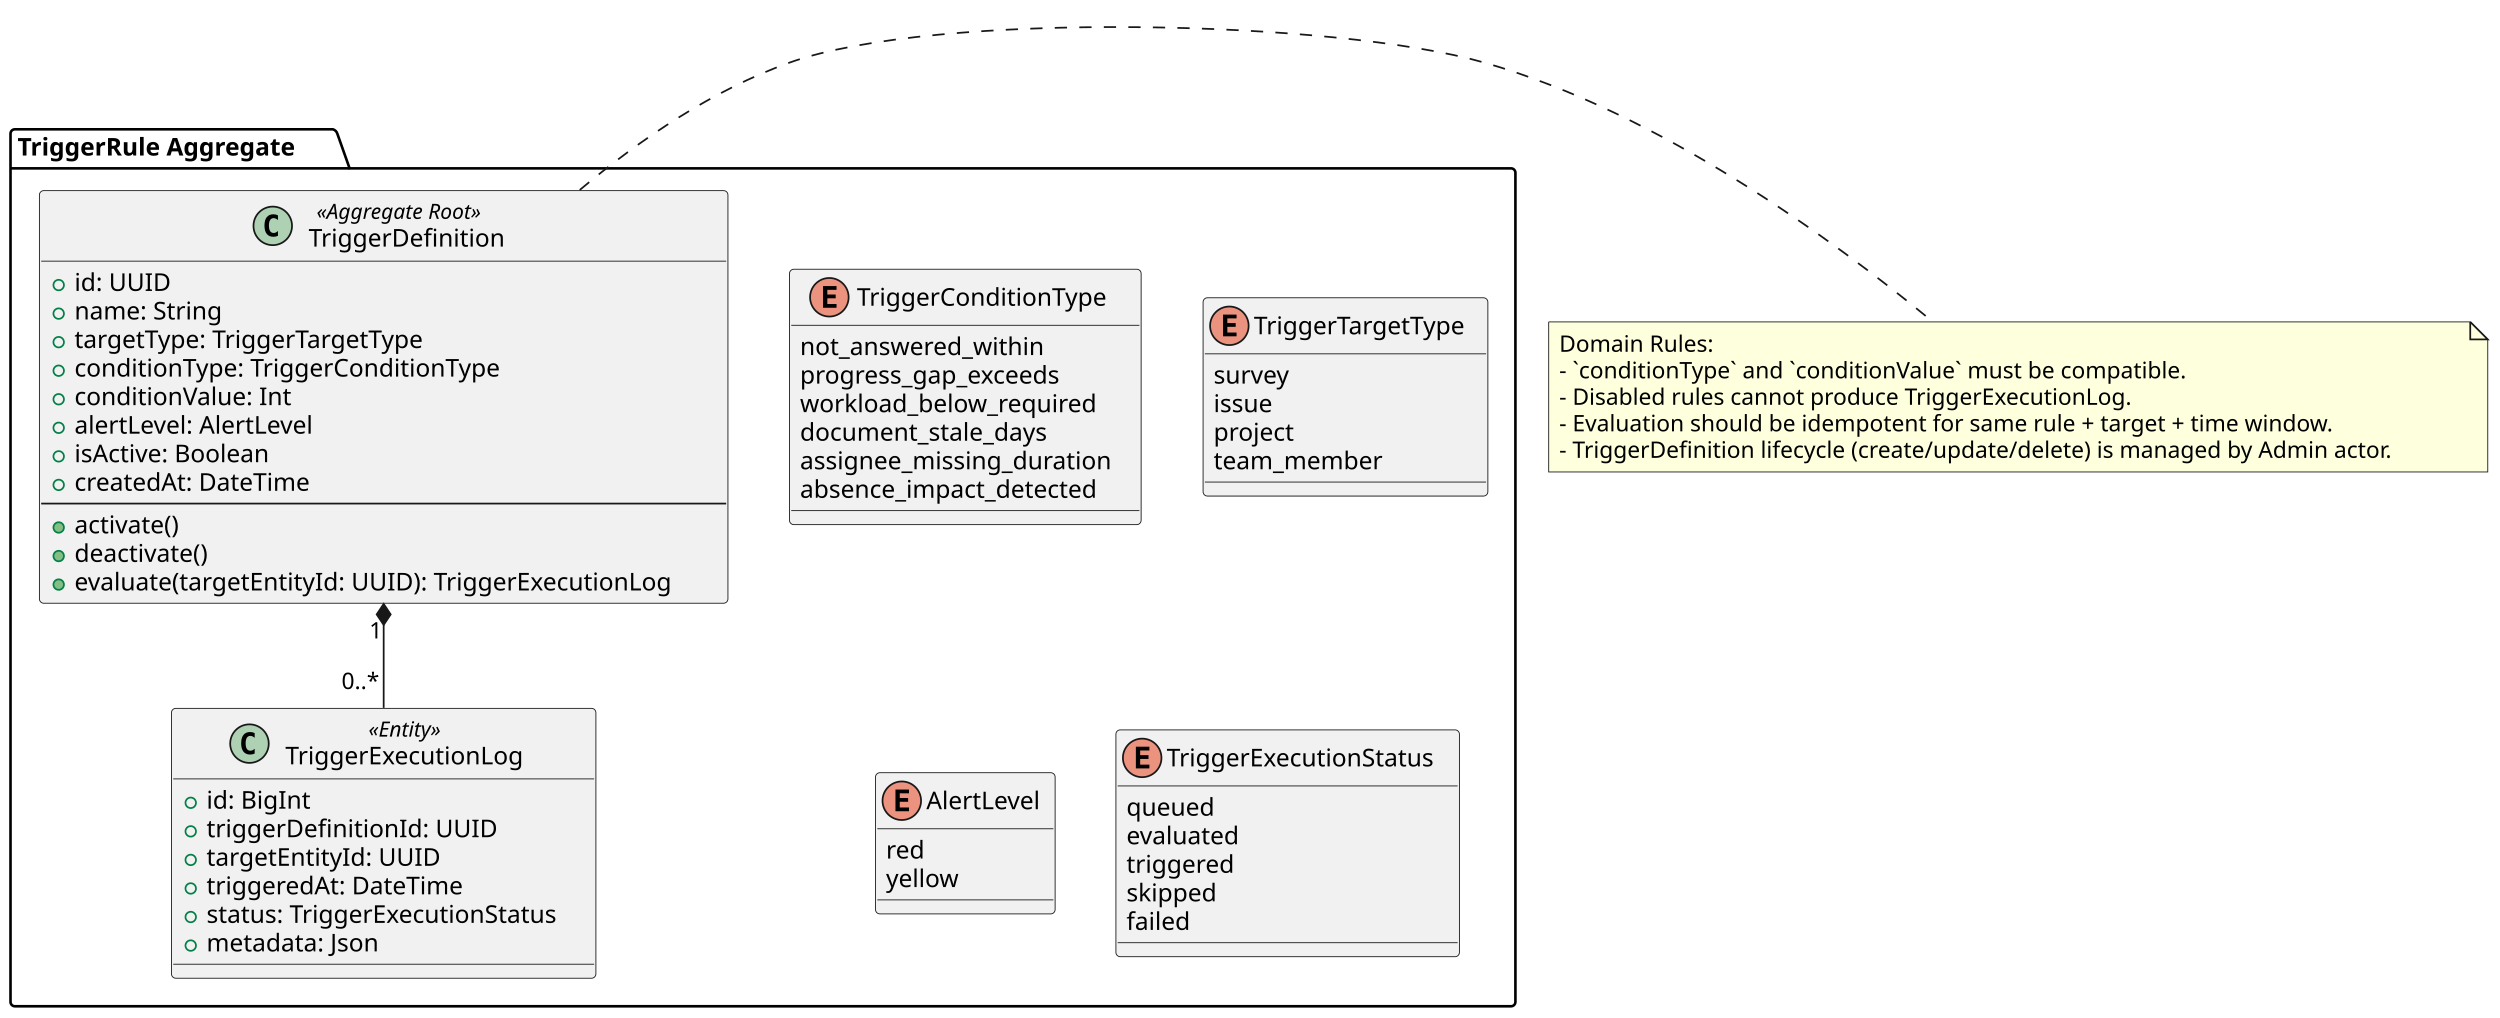
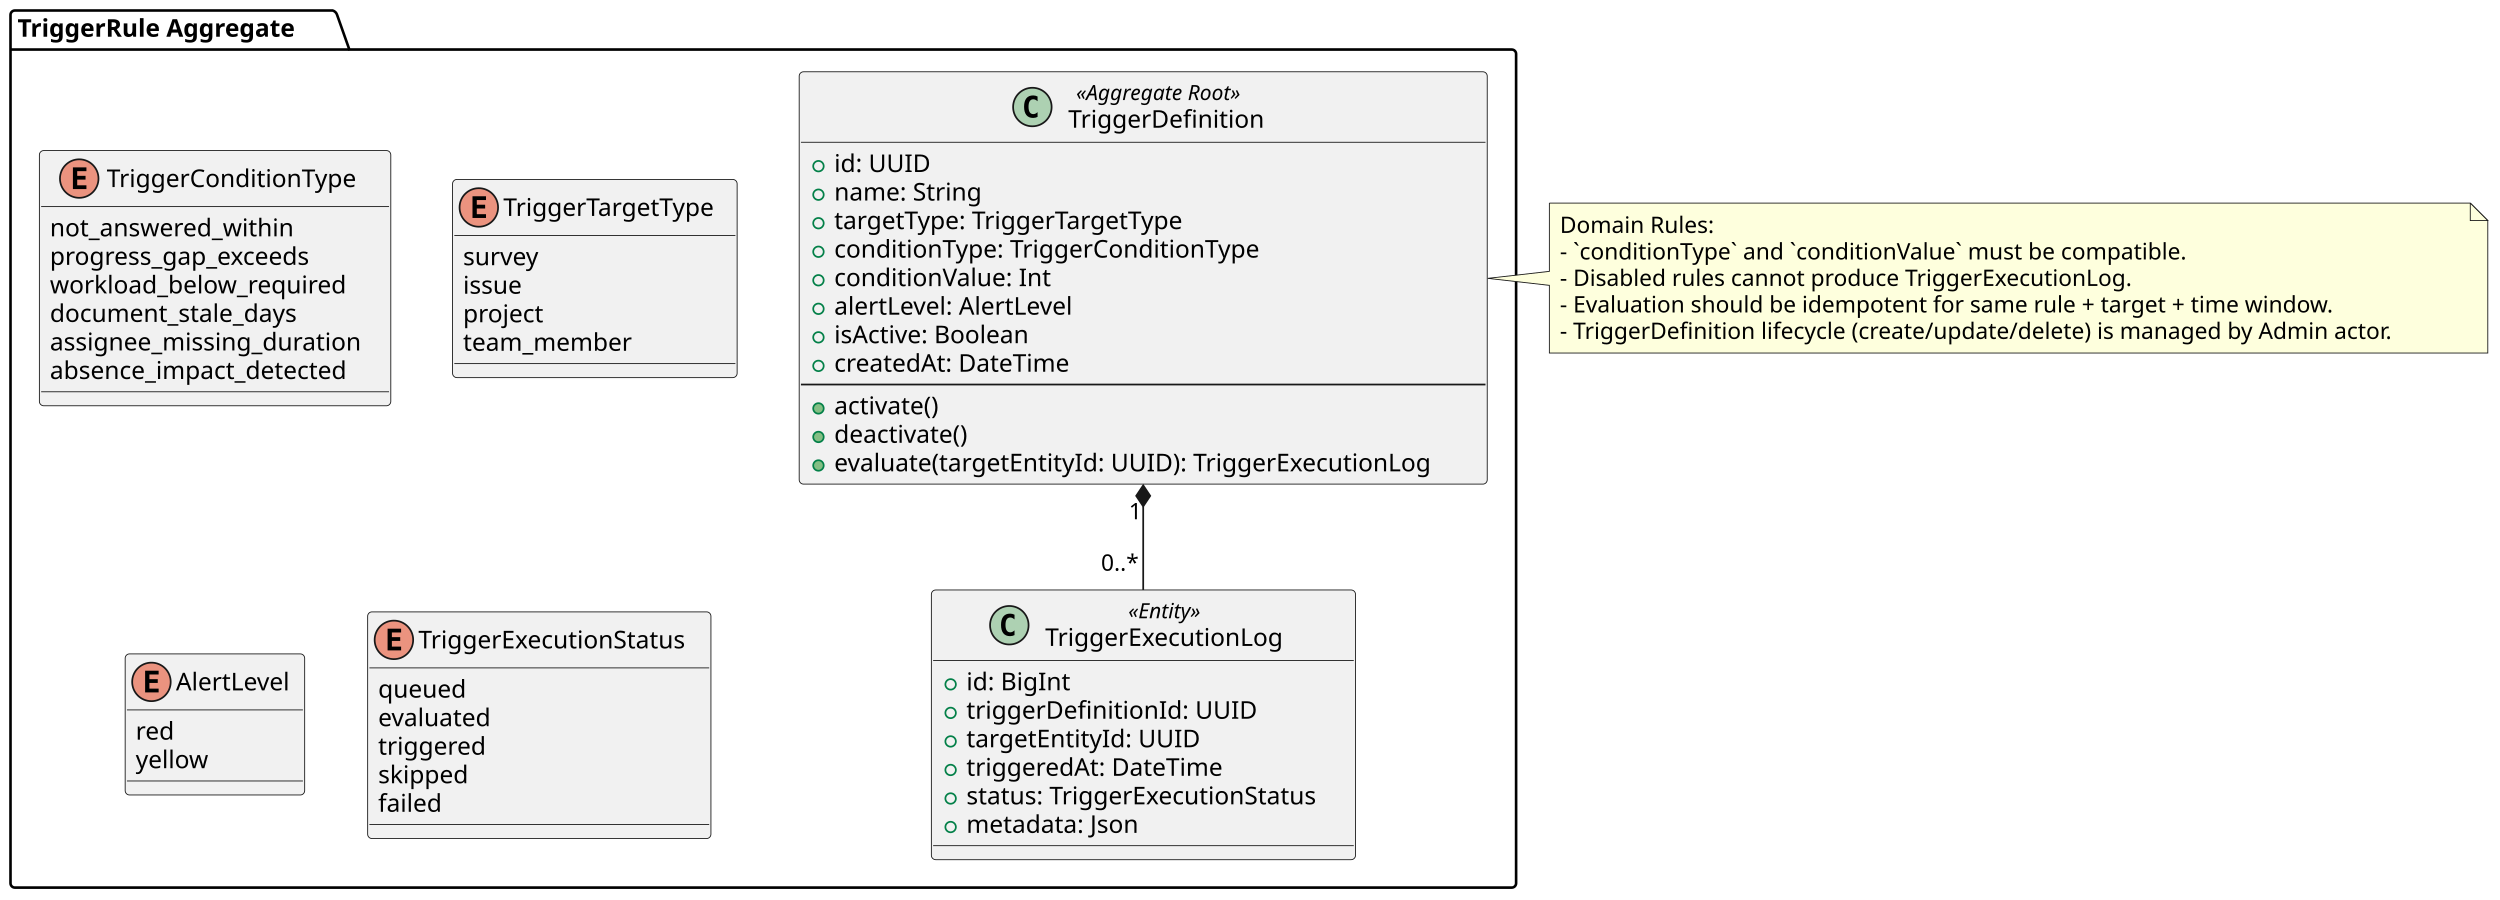
- <svg xmlns="http://www.w3.org/2000/svg" contentStyleType="text/css" data-diagram-type="CLASS" height="581px" preserveAspectRatio="none" style="width:1427px;height:581px;background:#FFFFFF;" version="1.1" viewBox="0 0 1427 581" width="1427px" zoomAndPan="magnify">
+ <svg xmlns="http://www.w3.org/2000/svg" contentStyleType="text/css" data-diagram-type="CLASS" height="514px" preserveAspectRatio="none" style="width:1428px;height:514px;background:#FFFFFF;" version="1.1" viewBox="0 0 1428 514" width="1428px" zoomAndPan="magnify">
  <defs />
  <g>
    <g class="cluster" data-qualified-name="TriggerRule Aggregate" data-source-line="1" id="ent0002">
-       <path d="M8.5,73.8 L190.044,73.8 A3.75,3.75 0 0 1 192.544,76.3 L199.544,96.097 L862.5,96.097 A2.5,2.5 0 0 1 865,98.597 L865,571.88 A2.5,2.5 0 0 1 862.5,574.38 L8.5,574.38 A2.5,2.5 0 0 1 6,571.88 L6,76.3 A2.5,2.5 0 0 1 8.5,73.8" fill="none" style="stroke:#000000;stroke-width:1.5;" />
-       <line style="stroke:#000000;stroke-width:1.5;" x1="6" x2="199.544" y1="96.097" y2="96.097" />
-       <text fill="#000000" font-family="sans-serif" font-size="14" font-weight="bold" lengthAdjust="spacing" textLength="180.544" x="10" y="88.795">TriggerRule Aggregate</text>
+       <path d="M8.5,6 L190.044,6 A3.75,3.75 0 0 1 192.544,8.5 L199.544,28.297 L863.5,28.297 A2.5,2.5 0 0 1 866,30.797 L866,504.5 A2.5,2.5 0 0 1 863.5,507 L8.5,507 A2.5,2.5 0 0 1 6,504.5 L6,8.5 A2.5,2.5 0 0 1 8.5,6" fill="none" style="stroke:#000000;stroke-width:1.5;" />
+       <line style="stroke:#000000;stroke-width:1.5;" x1="6" x2="199.544" y1="28.297" y2="28.297" />
+       <text fill="#000000" font-family="sans-serif" font-size="14" font-weight="bold" lengthAdjust="spacing" textLength="180.544" x="10" y="20.995">TriggerRule Aggregate</text>
    </g>
    <g class="entity" data-qualified-name="TriggerRule Aggregate.TriggerDefinition" data-source-line="3" id="ent0003">
-       <rect fill="#F1F1F1" height="235.531" rx="2.5" ry="2.5" style="stroke:#181818;stroke-width:0.5;" width="393.008" x="22.5" y="108.8" />
-       <ellipse cx="155.688" cy="128.933" fill="#ADD1B2" rx="11" ry="11" style="stroke:#181818;stroke-width:1;" />
-       <path d="M158.657,134.573 Q158.079,134.87 157.438,135.011 Q156.797,135.167 156.094,135.167 Q153.594,135.167 152.266,133.527 Q150.954,131.87 150.954,128.745 Q150.954,125.62 152.266,123.964 Q153.594,122.308 156.094,122.308 Q156.797,122.308 157.438,122.464 Q158.094,122.62 158.657,122.917 L158.657,125.636 Q158.032,125.058 157.438,124.792 Q156.844,124.511 156.219,124.511 Q154.875,124.511 154.188,125.589 Q153.5,126.652 153.5,128.745 Q153.5,130.839 154.188,131.917 Q154.875,132.98 156.219,132.98 Q156.844,132.98 157.438,132.714 Q158.032,132.433 158.657,131.855 L158.657,134.573 Z " fill="#000000" />
-       <text fill="#000000" font-family="sans-serif" font-size="12" font-style="italic" lengthAdjust="spacing" textLength="109.172" x="180.668" y="124.939">«Aggregate Root»</text>
-       <text fill="#000000" font-family="sans-serif" font-size="14" lengthAdjust="spacing" textLength="118.132" x="176.188" y="140.764">TriggerDefinition</text>
-       <line style="stroke:#181818;stroke-width:0.5;" x1="23.5" x2="414.508" y1="149.066" y2="149.066" />
+       <rect fill="#F1F1F1" height="235.531" rx="2.5" ry="2.5" style="stroke:#181818;stroke-width:0.5;" width="393.008" x="456.5" y="41" />
+       <ellipse cx="589.688" cy="61.133" fill="#ADD1B2" rx="11" ry="11" style="stroke:#181818;stroke-width:1;" />
+       <path d="M592.657,66.773 Q592.079,67.07 591.438,67.211 Q590.797,67.367 590.094,67.367 Q587.594,67.367 586.266,65.727 Q584.954,64.07 584.954,60.945 Q584.954,57.82 586.266,56.164 Q587.594,54.508 590.094,54.508 Q590.797,54.508 591.438,54.664 Q592.094,54.82 592.657,55.117 L592.657,57.836 Q592.032,57.258 591.438,56.992 Q590.844,56.711 590.219,56.711 Q588.875,56.711 588.188,57.789 Q587.5,58.852 587.5,60.945 Q587.5,63.039 588.188,64.117 Q588.875,65.18 590.219,65.18 Q590.844,65.18 591.438,64.914 Q592.032,64.633 592.657,64.055 L592.657,66.773 Z " fill="#000000" />
+       <text fill="#000000" font-family="sans-serif" font-size="12" font-style="italic" lengthAdjust="spacing" textLength="109.172" x="614.668" y="57.139">«Aggregate Root»</text>
+       <text fill="#000000" font-family="sans-serif" font-size="14" lengthAdjust="spacing" textLength="118.132" x="610.188" y="72.964">TriggerDefinition</text>
+       <line style="stroke:#181818;stroke-width:0.5;" x1="457.5" x2="848.508" y1="81.266" y2="81.266" />
      <g data-visibility-modifier="PUBLIC_FIELD">
-         <ellipse cx="33.5" cy="162.714" fill="none" rx="3" ry="3" style="stroke:#038048;stroke-width:1;" />
+         <ellipse cx="467.5" cy="94.914" fill="none" rx="3" ry="3" style="stroke:#038048;stroke-width:1;" />
      </g>
-       <text fill="#000000" font-family="sans-serif" font-size="14" lengthAdjust="spacing" textLength="57.347" x="42.5" y="166.061">id: UUID</text>
+       <text fill="#000000" font-family="sans-serif" font-size="14" lengthAdjust="spacing" textLength="57.347" x="476.5" y="98.261">id: UUID</text>
      <g data-visibility-modifier="PUBLIC_FIELD">
-         <ellipse cx="33.5" cy="179.011" fill="none" rx="3" ry="3" style="stroke:#038048;stroke-width:1;" />
+         <ellipse cx="467.5" cy="111.211" fill="none" rx="3" ry="3" style="stroke:#038048;stroke-width:1;" />
      </g>
-       <text fill="#000000" font-family="sans-serif" font-size="14" lengthAdjust="spacing" textLength="90.651" x="42.5" y="182.358">name: String</text>
+       <text fill="#000000" font-family="sans-serif" font-size="14" lengthAdjust="spacing" textLength="90.651" x="476.5" y="114.558">name: String</text>
      <g data-visibility-modifier="PUBLIC_FIELD">
-         <ellipse cx="33.5" cy="195.308" fill="none" rx="3" ry="3" style="stroke:#038048;stroke-width:1;" />
+         <ellipse cx="467.5" cy="127.508" fill="none" rx="3" ry="3" style="stroke:#038048;stroke-width:1;" />
      </g>
-       <text fill="#000000" font-family="sans-serif" font-size="14" lengthAdjust="spacing" textLength="216.87" x="42.5" y="198.655">targetType: TriggerTargetType</text>
+       <text fill="#000000" font-family="sans-serif" font-size="14" lengthAdjust="spacing" textLength="216.87" x="476.5" y="130.855">targetType: TriggerTargetType</text>
      <g data-visibility-modifier="PUBLIC_FIELD">
-         <ellipse cx="33.5" cy="211.605" fill="none" rx="3" ry="3" style="stroke:#038048;stroke-width:1;" />
+         <ellipse cx="467.5" cy="143.805" fill="none" rx="3" ry="3" style="stroke:#038048;stroke-width:1;" />
      </g>
-       <text fill="#000000" font-family="sans-serif" font-size="14" lengthAdjust="spacing" textLength="259.718" x="42.5" y="214.951">conditionType: TriggerConditionType</text>
+       <text fill="#000000" font-family="sans-serif" font-size="14" lengthAdjust="spacing" textLength="259.718" x="476.5" y="147.151">conditionType: TriggerConditionType</text>
      <g data-visibility-modifier="PUBLIC_FIELD">
-         <ellipse cx="33.5" cy="227.902" fill="none" rx="3" ry="3" style="stroke:#038048;stroke-width:1;" />
+         <ellipse cx="467.5" cy="160.102" fill="none" rx="3" ry="3" style="stroke:#038048;stroke-width:1;" />
      </g>
-       <text fill="#000000" font-family="sans-serif" font-size="14" lengthAdjust="spacing" textLength="131.92" x="42.5" y="231.248">conditionValue: Int</text>
+       <text fill="#000000" font-family="sans-serif" font-size="14" lengthAdjust="spacing" textLength="131.92" x="476.5" y="163.448">conditionValue: Int</text>
      <g data-visibility-modifier="PUBLIC_FIELD">
-         <ellipse cx="33.5" cy="244.198" fill="none" rx="3" ry="3" style="stroke:#038048;stroke-width:1;" />
+         <ellipse cx="467.5" cy="176.398" fill="none" rx="3" ry="3" style="stroke:#038048;stroke-width:1;" />
      </g>
-       <text fill="#000000" font-family="sans-serif" font-size="14" lengthAdjust="spacing" textLength="149.222" x="42.5" y="247.545">alertLevel: AlertLevel</text>
+       <text fill="#000000" font-family="sans-serif" font-size="14" lengthAdjust="spacing" textLength="149.222" x="476.5" y="179.745">alertLevel: AlertLevel</text>
      <g data-visibility-modifier="PUBLIC_FIELD">
-         <ellipse cx="33.5" cy="260.495" fill="none" rx="3" ry="3" style="stroke:#038048;stroke-width:1;" />
+         <ellipse cx="467.5" cy="192.695" fill="none" rx="3" ry="3" style="stroke:#038048;stroke-width:1;" />
      </g>
-       <text fill="#000000" font-family="sans-serif" font-size="14" lengthAdjust="spacing" textLength="120.593" x="42.5" y="263.842">isActive: Boolean</text>
+       <text fill="#000000" font-family="sans-serif" font-size="14" lengthAdjust="spacing" textLength="120.593" x="476.5" y="196.042">isActive: Boolean</text>
      <g data-visibility-modifier="PUBLIC_FIELD">
-         <ellipse cx="33.5" cy="276.792" fill="none" rx="3" ry="3" style="stroke:#038048;stroke-width:1;" />
+         <ellipse cx="467.5" cy="208.992" fill="none" rx="3" ry="3" style="stroke:#038048;stroke-width:1;" />
      </g>
-       <text fill="#000000" font-family="sans-serif" font-size="14" lengthAdjust="spacing" textLength="146.023" x="42.5" y="280.139">createdAt: DateTime</text>
-       <line style="stroke:#181818;stroke-width:1;" x1="23.5" x2="414.508" y1="287.441" y2="287.441" />
+       <text fill="#000000" font-family="sans-serif" font-size="14" lengthAdjust="spacing" textLength="146.023" x="476.5" y="212.339">createdAt: DateTime</text>
+       <line style="stroke:#181818;stroke-width:1;" x1="457.5" x2="848.508" y1="219.641" y2="219.641" />
      <g data-visibility-modifier="PUBLIC_METHOD">
-         <ellipse cx="33.5" cy="301.089" fill="#84BE84" rx="3" ry="3" style="stroke:#038048;stroke-width:1;" />
+         <ellipse cx="467.5" cy="233.289" fill="#84BE84" rx="3" ry="3" style="stroke:#038048;stroke-width:1;" />
      </g>
-       <text fill="#000000" font-family="sans-serif" font-size="14" lengthAdjust="spacing" textLength="67.546" x="42.5" y="304.436">activate()</text>
+       <text fill="#000000" font-family="sans-serif" font-size="14" lengthAdjust="spacing" textLength="67.546" x="476.5" y="236.636">activate()</text>
      <g data-visibility-modifier="PUBLIC_METHOD">
-         <ellipse cx="33.5" cy="317.386" fill="#84BE84" rx="3" ry="3" style="stroke:#038048;stroke-width:1;" />
+         <ellipse cx="467.5" cy="249.586" fill="#84BE84" rx="3" ry="3" style="stroke:#038048;stroke-width:1;" />
      </g>
-       <text fill="#000000" font-family="sans-serif" font-size="14" lengthAdjust="spacing" textLength="85.046" x="42.5" y="320.733">deactivate()</text>
+       <text fill="#000000" font-family="sans-serif" font-size="14" lengthAdjust="spacing" textLength="85.046" x="476.5" y="252.933">deactivate()</text>
      <g data-visibility-modifier="PUBLIC_METHOD">
-         <ellipse cx="33.5" cy="333.683" fill="#84BE84" rx="3" ry="3" style="stroke:#038048;stroke-width:1;" />
+         <ellipse cx="467.5" cy="265.883" fill="#84BE84" rx="3" ry="3" style="stroke:#038048;stroke-width:1;" />
      </g>
-       <text fill="#000000" font-family="sans-serif" font-size="14" lengthAdjust="spacing" textLength="367.008" x="42.5" y="337.029">evaluate(targetEntityId: UUID): TriggerExecutionLog</text>
+       <text fill="#000000" font-family="sans-serif" font-size="14" lengthAdjust="spacing" textLength="367.008" x="476.5" y="269.229">evaluate(targetEntityId: UUID): TriggerExecutionLog</text>
    </g>
    <g class="entity" data-qualified-name="TriggerRule Aggregate.TriggerConditionType" data-source-line="18" id="ent0004">
-       <rect fill="#F1F1F1" height="145.781" rx="2.5" ry="2.5" style="stroke:#181818;stroke-width:0.5;" width="200.72" x="450.64" y="153.68" />
-       <ellipse cx="473.396" cy="169.68" fill="#EB937F" rx="11" ry="11" style="stroke:#181818;stroke-width:1;" />
-       <path d="M477.505,175.68 L469.786,175.68 L469.786,163.289 L477.505,163.289 L477.505,165.446 L472.24,165.446 L472.24,168.118 L477.005,168.118 L477.005,170.274 L472.24,170.274 L472.24,173.524 L477.505,173.524 L477.505,175.68 Z " fill="#000000" />
-       <text fill="#000000" font-family="sans-serif" font-size="14" lengthAdjust="spacing" textLength="151.484" x="489.119" y="174.527">TriggerConditionType</text>
-       <line style="stroke:#181818;stroke-width:0.5;" x1="451.64" x2="650.36" y1="185.68" y2="185.68" />
-       <text fill="#000000" font-family="sans-serif" font-size="14" lengthAdjust="spacing" textLength="147.458" x="456.64" y="202.675">not_answered_within</text>
-       <text fill="#000000" font-family="sans-serif" font-size="14" lengthAdjust="spacing" textLength="159.407" x="456.64" y="218.972">progress_gap_exceeds</text>
-       <text fill="#000000" font-family="sans-serif" font-size="14" lengthAdjust="spacing" textLength="178.48" x="456.64" y="235.269">workload_below_required</text>
-       <text fill="#000000" font-family="sans-serif" font-size="14" lengthAdjust="spacing" textLength="151.546" x="456.64" y="251.566">document_stale_days</text>
-       <text fill="#000000" font-family="sans-serif" font-size="14" lengthAdjust="spacing" textLength="188.72" x="456.64" y="267.863">assignee_missing_duration</text>
-       <text fill="#000000" font-family="sans-serif" font-size="14" lengthAdjust="spacing" textLength="183.025" x="456.64" y="284.159">absence_impact_detected</text>
-       <line style="stroke:#181818;stroke-width:0.5;" x1="451.64" x2="650.36" y1="291.461" y2="291.461" />
+       <rect fill="#F1F1F1" height="145.781" rx="2.5" ry="2.5" style="stroke:#181818;stroke-width:0.5;" width="200.72" x="22.5" y="86" />
+       <ellipse cx="45.256" cy="102" fill="#EB937F" rx="11" ry="11" style="stroke:#181818;stroke-width:1;" />
+       <path d="M49.365,108 L41.647,108 L41.647,95.609 L49.365,95.609 L49.365,97.766 L44.1,97.766 L44.1,100.438 L48.865,100.438 L48.865,102.594 L44.1,102.594 L44.1,105.844 L49.365,105.844 L49.365,108 Z " fill="#000000" />
+       <text fill="#000000" font-family="sans-serif" font-size="14" lengthAdjust="spacing" textLength="151.484" x="60.979" y="106.847">TriggerConditionType</text>
+       <line style="stroke:#181818;stroke-width:0.5;" x1="23.5" x2="222.22" y1="118" y2="118" />
+       <text fill="#000000" font-family="sans-serif" font-size="14" lengthAdjust="spacing" textLength="147.458" x="28.5" y="134.995">not_answered_within</text>
+       <text fill="#000000" font-family="sans-serif" font-size="14" lengthAdjust="spacing" textLength="159.407" x="28.5" y="151.292">progress_gap_exceeds</text>
+       <text fill="#000000" font-family="sans-serif" font-size="14" lengthAdjust="spacing" textLength="178.48" x="28.5" y="167.589">workload_below_required</text>
+       <text fill="#000000" font-family="sans-serif" font-size="14" lengthAdjust="spacing" textLength="151.546" x="28.5" y="183.886">document_stale_days</text>
+       <text fill="#000000" font-family="sans-serif" font-size="14" lengthAdjust="spacing" textLength="188.72" x="28.5" y="200.183">assignee_missing_duration</text>
+       <text fill="#000000" font-family="sans-serif" font-size="14" lengthAdjust="spacing" textLength="183.025" x="28.5" y="216.48">absence_impact_detected</text>
+       <line style="stroke:#181818;stroke-width:0.5;" x1="23.5" x2="222.22" y1="223.781" y2="223.781" />
    </g>
    <g class="entity" data-qualified-name="TriggerRule Aggregate.TriggerTargetType" data-source-line="27" id="ent0005">
-       <rect fill="#F1F1F1" height="113.188" rx="2.5" ry="2.5" style="stroke:#181818;stroke-width:0.5;" width="162.553" x="686.72" y="169.97" />
-       <ellipse cx="701.72" cy="185.97" fill="#EB937F" rx="11" ry="11" style="stroke:#181818;stroke-width:1;" />
-       <path d="M705.829,191.97 L698.111,191.97 L698.111,179.579 L705.829,179.579 L705.829,181.736 L700.564,181.736 L700.564,184.407 L705.329,184.407 L705.329,186.564 L700.564,186.564 L700.564,189.814 L705.829,189.814 L705.829,191.97 Z " fill="#000000" />
-       <text fill="#000000" font-family="sans-serif" font-size="14" lengthAdjust="spacing" textLength="130.553" x="715.72" y="190.817">TriggerTargetType</text>
-       <line style="stroke:#181818;stroke-width:0.5;" x1="687.72" x2="848.273" y1="201.97" y2="201.97" />
-       <text fill="#000000" font-family="sans-serif" font-size="14" lengthAdjust="spacing" textLength="47.106" x="692.72" y="218.965">survey</text>
-       <text fill="#000000" font-family="sans-serif" font-size="14" lengthAdjust="spacing" textLength="35.964" x="692.72" y="235.262">issue</text>
-       <text fill="#000000" font-family="sans-serif" font-size="14" lengthAdjust="spacing" textLength="48.898" x="692.72" y="251.559">project</text>
-       <text fill="#000000" font-family="sans-serif" font-size="14" lengthAdjust="spacing" textLength="102.464" x="692.72" y="267.856">team_member</text>
-       <line style="stroke:#181818;stroke-width:0.5;" x1="687.72" x2="848.273" y1="275.158" y2="275.158" />
+       <rect fill="#F1F1F1" height="113.188" rx="2.5" ry="2.5" style="stroke:#181818;stroke-width:0.5;" width="162.553" x="258.5" y="102.5" />
+       <ellipse cx="273.5" cy="118.5" fill="#EB937F" rx="11" ry="11" style="stroke:#181818;stroke-width:1;" />
+       <path d="M277.609,124.5 L269.891,124.5 L269.891,112.109 L277.609,112.109 L277.609,114.266 L272.344,114.266 L272.344,116.938 L277.109,116.938 L277.109,119.094 L272.344,119.094 L272.344,122.344 L277.609,122.344 L277.609,124.5 Z " fill="#000000" />
+       <text fill="#000000" font-family="sans-serif" font-size="14" lengthAdjust="spacing" textLength="130.553" x="287.5" y="123.347">TriggerTargetType</text>
+       <line style="stroke:#181818;stroke-width:0.5;" x1="259.5" x2="420.053" y1="134.5" y2="134.5" />
+       <text fill="#000000" font-family="sans-serif" font-size="14" lengthAdjust="spacing" textLength="47.106" x="264.5" y="151.495">survey</text>
+       <text fill="#000000" font-family="sans-serif" font-size="14" lengthAdjust="spacing" textLength="35.964" x="264.5" y="167.792">issue</text>
+       <text fill="#000000" font-family="sans-serif" font-size="14" lengthAdjust="spacing" textLength="48.898" x="264.5" y="184.089">project</text>
+       <text fill="#000000" font-family="sans-serif" font-size="14" lengthAdjust="spacing" textLength="102.464" x="264.5" y="200.386">team_member</text>
+       <line style="stroke:#181818;stroke-width:0.5;" x1="259.5" x2="420.053" y1="207.688" y2="207.688" />
    </g>
    <g class="entity" data-qualified-name="TriggerRule Aggregate.AlertLevel" data-source-line="34" id="ent0006">
-       <rect fill="#F1F1F1" height="80.594" rx="2.5" ry="2.5" style="stroke:#181818;stroke-width:0.5;" width="102.526" x="499.74" y="441.06" />
-       <ellipse cx="514.74" cy="457.06" fill="#EB937F" rx="11" ry="11" style="stroke:#181818;stroke-width:1;" />
-       <path d="M518.849,463.06 L511.131,463.06 L511.131,450.669 L518.849,450.669 L518.849,452.826 L513.584,452.826 L513.584,455.498 L518.349,455.498 L518.349,457.654 L513.584,457.654 L513.584,460.904 L518.849,460.904 L518.849,463.06 Z " fill="#000000" />
-       <text fill="#000000" font-family="sans-serif" font-size="14" lengthAdjust="spacing" textLength="70.526" x="528.74" y="461.907">AlertLevel</text>
-       <line style="stroke:#181818;stroke-width:0.5;" x1="500.74" x2="601.266" y1="473.06" y2="473.06" />
-       <text fill="#000000" font-family="sans-serif" font-size="14" lengthAdjust="spacing" textLength="23.256" x="505.74" y="490.055">red</text>
-       <text fill="#000000" font-family="sans-serif" font-size="14" lengthAdjust="spacing" textLength="44.693" x="505.74" y="506.352">yellow</text>
-       <line style="stroke:#181818;stroke-width:0.5;" x1="500.74" x2="601.266" y1="513.654" y2="513.654" />
+       <rect fill="#F1F1F1" height="80.594" rx="2.5" ry="2.5" style="stroke:#181818;stroke-width:0.5;" width="102.526" x="71.5" y="373.5" />
+       <ellipse cx="86.5" cy="389.5" fill="#EB937F" rx="11" ry="11" style="stroke:#181818;stroke-width:1;" />
+       <path d="M90.609,395.5 L82.891,395.5 L82.891,383.109 L90.609,383.109 L90.609,385.266 L85.344,385.266 L85.344,387.938 L90.109,387.938 L90.109,390.094 L85.344,390.094 L85.344,393.344 L90.609,393.344 L90.609,395.5 Z " fill="#000000" />
+       <text fill="#000000" font-family="sans-serif" font-size="14" lengthAdjust="spacing" textLength="70.526" x="100.5" y="394.347">AlertLevel</text>
+       <line style="stroke:#181818;stroke-width:0.5;" x1="72.5" x2="173.026" y1="405.5" y2="405.5" />
+       <text fill="#000000" font-family="sans-serif" font-size="14" lengthAdjust="spacing" textLength="23.256" x="77.5" y="422.495">red</text>
+       <text fill="#000000" font-family="sans-serif" font-size="14" lengthAdjust="spacing" textLength="44.693" x="77.5" y="438.792">yellow</text>
+       <line style="stroke:#181818;stroke-width:0.5;" x1="72.5" x2="173.026" y1="446.094" y2="446.094" />
    </g>
    <g class="entity" data-qualified-name="TriggerRule Aggregate.TriggerExecutionLog" data-source-line="39" id="ent0007">
-       <rect fill="#F1F1F1" height="154.047" rx="2.5" ry="2.5" style="stroke:#181818;stroke-width:0.5;" width="242.269" x="97.87" y="404.33" />
-       <ellipse cx="142.393" cy="424.463" fill="#ADD1B2" rx="11" ry="11" style="stroke:#181818;stroke-width:1;" />
-       <path d="M145.361,430.103 Q144.783,430.4 144.143,430.541 Q143.502,430.697 142.799,430.697 Q140.299,430.697 138.971,429.057 Q137.658,427.4 137.658,424.275 Q137.658,421.15 138.971,419.494 Q140.299,417.838 142.799,417.838 Q143.502,417.838 144.143,417.994 Q144.799,418.15 145.361,418.447 L145.361,421.166 Q144.736,420.588 144.143,420.322 Q143.549,420.041 142.924,420.041 Q141.58,420.041 140.893,421.119 Q140.205,422.182 140.205,424.275 Q140.205,426.369 140.893,427.447 Q141.58,428.51 142.924,428.51 Q143.549,428.51 144.143,428.244 Q144.736,427.963 145.361,427.385 L145.361,430.103 Z " fill="#000000" />
-       <text fill="#000000" font-family="sans-serif" font-size="12" font-style="italic" lengthAdjust="spacing" textLength="49.846" x="210.331" y="420.469">«Entity»</text>
-       <text fill="#000000" font-family="sans-serif" font-size="14" lengthAdjust="spacing" textLength="144.724" x="162.893" y="436.294">TriggerExecutionLog</text>
-       <line style="stroke:#181818;stroke-width:0.5;" x1="98.87" x2="339.139" y1="444.596" y2="444.596" />
+       <rect fill="#F1F1F1" height="154.047" rx="2.5" ry="2.5" style="stroke:#181818;stroke-width:0.5;" width="242.269" x="532" y="337" />
+       <ellipse cx="576.523" cy="357.133" fill="#ADD1B2" rx="11" ry="11" style="stroke:#181818;stroke-width:1;" />
+       <path d="M579.491,362.773 Q578.913,363.07 578.273,363.211 Q577.632,363.367 576.929,363.367 Q574.429,363.367 573.101,361.727 Q571.788,360.07 571.788,356.945 Q571.788,353.82 573.101,352.164 Q574.429,350.508 576.929,350.508 Q577.632,350.508 578.273,350.664 Q578.929,350.82 579.491,351.117 L579.491,353.836 Q578.866,353.258 578.273,352.992 Q577.679,352.711 577.054,352.711 Q575.71,352.711 575.023,353.789 Q574.335,354.852 574.335,356.945 Q574.335,359.039 575.023,360.117 Q575.71,361.18 577.054,361.18 Q577.679,361.18 578.273,360.914 Q578.866,360.633 579.491,360.055 L579.491,362.773 Z " fill="#000000" />
+       <text fill="#000000" font-family="sans-serif" font-size="12" font-style="italic" lengthAdjust="spacing" textLength="49.846" x="644.461" y="353.139">«Entity»</text>
+       <text fill="#000000" font-family="sans-serif" font-size="14" lengthAdjust="spacing" textLength="144.724" x="597.023" y="368.964">TriggerExecutionLog</text>
+       <line style="stroke:#181818;stroke-width:0.5;" x1="533" x2="773.269" y1="377.266" y2="377.266" />
      <g data-visibility-modifier="PUBLIC_FIELD">
-         <ellipse cx="108.87" cy="458.244" fill="none" rx="3" ry="3" style="stroke:#038048;stroke-width:1;" />
+         <ellipse cx="543" cy="390.914" fill="none" rx="3" ry="3" style="stroke:#038048;stroke-width:1;" />
      </g>
-       <text fill="#000000" font-family="sans-serif" font-size="14" lengthAdjust="spacing" textLength="62.815" x="117.87" y="461.591">id: BigInt</text>
+       <text fill="#000000" font-family="sans-serif" font-size="14" lengthAdjust="spacing" textLength="62.815" x="552" y="394.261">id: BigInt</text>
      <g data-visibility-modifier="PUBLIC_FIELD">
-         <ellipse cx="108.87" cy="474.541" fill="none" rx="3" ry="3" style="stroke:#038048;stroke-width:1;" />
+         <ellipse cx="543" cy="407.211" fill="none" rx="3" ry="3" style="stroke:#038048;stroke-width:1;" />
      </g>
-       <text fill="#000000" font-family="sans-serif" font-size="14" lengthAdjust="spacing" textLength="172.655" x="117.87" y="477.888">triggerDefinitionId: UUID</text>
+       <text fill="#000000" font-family="sans-serif" font-size="14" lengthAdjust="spacing" textLength="172.655" x="552" y="410.558">triggerDefinitionId: UUID</text>
      <g data-visibility-modifier="PUBLIC_FIELD">
-         <ellipse cx="108.87" cy="490.838" fill="none" rx="3" ry="3" style="stroke:#038048;stroke-width:1;" />
+         <ellipse cx="543" cy="423.508" fill="none" rx="3" ry="3" style="stroke:#038048;stroke-width:1;" />
      </g>
-       <text fill="#000000" font-family="sans-serif" font-size="14" lengthAdjust="spacing" textLength="141.272" x="117.87" y="494.185">targetEntityId: UUID</text>
+       <text fill="#000000" font-family="sans-serif" font-size="14" lengthAdjust="spacing" textLength="141.272" x="552" y="426.854">targetEntityId: UUID</text>
      <g data-visibility-modifier="PUBLIC_FIELD">
-         <ellipse cx="108.87" cy="507.135" fill="none" rx="3" ry="3" style="stroke:#038048;stroke-width:1;" />
+         <ellipse cx="543" cy="439.805" fill="none" rx="3" ry="3" style="stroke:#038048;stroke-width:1;" />
      </g>
-       <text fill="#000000" font-family="sans-serif" font-size="14" lengthAdjust="spacing" textLength="157.165" x="117.87" y="510.481">triggeredAt: DateTime</text>
+       <text fill="#000000" font-family="sans-serif" font-size="14" lengthAdjust="spacing" textLength="157.165" x="552" y="443.151">triggeredAt: DateTime</text>
      <g data-visibility-modifier="PUBLIC_FIELD">
-         <ellipse cx="108.87" cy="523.432" fill="none" rx="3" ry="3" style="stroke:#038048;stroke-width:1;" />
+         <ellipse cx="543" cy="456.102" fill="none" rx="3" ry="3" style="stroke:#038048;stroke-width:1;" />
      </g>
-       <text fill="#000000" font-family="sans-serif" font-size="14" lengthAdjust="spacing" textLength="216.269" x="117.87" y="526.778">status: TriggerExecutionStatus</text>
+       <text fill="#000000" font-family="sans-serif" font-size="14" lengthAdjust="spacing" textLength="216.269" x="552" y="459.448">status: TriggerExecutionStatus</text>
      <g data-visibility-modifier="PUBLIC_FIELD">
-         <ellipse cx="108.87" cy="539.728" fill="none" rx="3" ry="3" style="stroke:#038048;stroke-width:1;" />
+         <ellipse cx="543" cy="472.398" fill="none" rx="3" ry="3" style="stroke:#038048;stroke-width:1;" />
      </g>
-       <text fill="#000000" font-family="sans-serif" font-size="14" lengthAdjust="spacing" textLength="105.882" x="117.87" y="543.075">metadata: Json</text>
-       <line style="stroke:#181818;stroke-width:0.5;" x1="98.87" x2="339.139" y1="550.377" y2="550.377" />
+       <text fill="#000000" font-family="sans-serif" font-size="14" lengthAdjust="spacing" textLength="105.882" x="552" y="475.745">metadata: Json</text>
+       <line style="stroke:#181818;stroke-width:0.5;" x1="533" x2="773.269" y1="483.047" y2="483.047" />
    </g>
    <g class="entity" data-qualified-name="TriggerRule Aggregate.TriggerExecutionStatus" data-source-line="48" id="ent0008">
-       <rect fill="#F1F1F1" height="129.484" rx="2.5" ry="2.5" style="stroke:#181818;stroke-width:0.5;" width="196.083" x="636.96" y="416.61" />
-       <ellipse cx="651.96" cy="432.61" fill="#EB937F" rx="11" ry="11" style="stroke:#181818;stroke-width:1;" />
-       <path d="M656.069,438.61 L648.351,438.61 L648.351,426.219 L656.069,426.219 L656.069,428.376 L650.804,428.376 L650.804,431.048 L655.569,431.048 L655.569,433.204 L650.804,433.204 L650.804,436.454 L656.069,436.454 L656.069,438.61 Z " fill="#000000" />
-       <text fill="#000000" font-family="sans-serif" font-size="14" lengthAdjust="spacing" textLength="164.083" x="665.96" y="437.457">TriggerExecutionStatus</text>
-       <line style="stroke:#181818;stroke-width:0.5;" x1="637.96" x2="832.043" y1="448.61" y2="448.61" />
-       <text fill="#000000" font-family="sans-serif" font-size="14" lengthAdjust="spacing" textLength="52.746" x="642.96" y="465.605">queued</text>
-       <text fill="#000000" font-family="sans-serif" font-size="14" lengthAdjust="spacing" textLength="69.809" x="642.96" y="481.902">evaluated</text>
-       <text fill="#000000" font-family="sans-serif" font-size="14" lengthAdjust="spacing" textLength="64.777" x="642.96" y="498.199">triggered</text>
-       <text fill="#000000" font-family="sans-serif" font-size="14" lengthAdjust="spacing" textLength="54.565" x="642.96" y="514.496">skipped</text>
-       <text fill="#000000" font-family="sans-serif" font-size="14" lengthAdjust="spacing" textLength="38.787" x="642.96" y="530.793">failed</text>
-       <line style="stroke:#181818;stroke-width:0.5;" x1="637.96" x2="832.043" y1="538.094" y2="538.094" />
+       <rect fill="#F1F1F1" height="129.484" rx="2.5" ry="2.5" style="stroke:#181818;stroke-width:0.5;" width="196.083" x="210" y="349.5" />
+       <ellipse cx="225" cy="365.5" fill="#EB937F" rx="11" ry="11" style="stroke:#181818;stroke-width:1;" />
+       <path d="M229.109,371.5 L221.391,371.5 L221.391,359.109 L229.109,359.109 L229.109,361.266 L223.844,361.266 L223.844,363.938 L228.609,363.938 L228.609,366.094 L223.844,366.094 L223.844,369.344 L229.109,369.344 L229.109,371.5 Z " fill="#000000" />
+       <text fill="#000000" font-family="sans-serif" font-size="14" lengthAdjust="spacing" textLength="164.083" x="239" y="370.347">TriggerExecutionStatus</text>
+       <line style="stroke:#181818;stroke-width:0.5;" x1="211" x2="405.083" y1="381.5" y2="381.5" />
+       <text fill="#000000" font-family="sans-serif" font-size="14" lengthAdjust="spacing" textLength="52.746" x="216" y="398.495">queued</text>
+       <text fill="#000000" font-family="sans-serif" font-size="14" lengthAdjust="spacing" textLength="69.809" x="216" y="414.792">evaluated</text>
+       <text fill="#000000" font-family="sans-serif" font-size="14" lengthAdjust="spacing" textLength="64.777" x="216" y="431.089">triggered</text>
+       <text fill="#000000" font-family="sans-serif" font-size="14" lengthAdjust="spacing" textLength="54.565" x="216" y="447.386">skipped</text>
+       <text fill="#000000" font-family="sans-serif" font-size="14" lengthAdjust="spacing" textLength="38.787" x="216" y="463.683">failed</text>
+       <line style="stroke:#181818;stroke-width:0.5;" x1="211" x2="405.083" y1="470.984" y2="470.984" />
    </g>
    <g class="entity" data-qualified-name="GMN10" data-source-line="60" id="ent0011">
-       <path d="M883.99,183.74 L883.99,269.404 L1420.013,269.404 L1420.013,193.74 L1410.013,183.74 L883.99,183.74" fill="#FEFFDD" style="stroke:#181818;stroke-width:0.5;" />
-       <path d="M1410.013,183.74 L1410.013,193.74 L1420.013,193.74 L1410.013,183.74" fill="#FEFFDD" style="stroke:#181818;stroke-width:1;" />
-       <text fill="#000000" font-family="sans-serif" font-size="13" lengthAdjust="spacing" textLength="94.612" x="889.99" y="200.807">Domain Rules:</text>
-       <text fill="#000000" font-family="sans-serif" font-size="13" lengthAdjust="spacing" textLength="394.456" x="889.99" y="215.94">- `conditionType` and `conditionValue` must be compatible.</text>
-       <text fill="#000000" font-family="sans-serif" font-size="13" lengthAdjust="spacing" textLength="350.143" x="889.99" y="231.072">- Disabled rules cannot produce TriggerExecutionLog.</text>
-       <text fill="#000000" font-family="sans-serif" font-size="13" lengthAdjust="spacing" textLength="480.188" x="889.99" y="246.205">- Evaluation should be idempotent for same rule + target + time window.</text>
-       <text fill="#000000" font-family="sans-serif" font-size="13" lengthAdjust="spacing" textLength="515.023" x="889.99" y="261.338">- TriggerDefinition lifecycle (create/update/delete) is managed by Admin actor.</text>
+       <path d="M885,116 L885,155 L849.78,159 L885,163 L885,201.664 A0,0 0 0 0 885,201.664 L1421.023,201.664 A0,0 0 0 0 1421.023,201.664 L1421.023,126 L1411.023,116 L885,116 A0,0 0 0 0 885,116" fill="#FEFFDD" style="stroke:#181818;stroke-width:0.5;" />
+       <path d="M1411.023,116 L1411.023,126 L1421.023,126 L1411.023,116" fill="#FEFFDD" style="stroke:#181818;stroke-width:0.5;" />
+       <text fill="#000000" font-family="sans-serif" font-size="13" lengthAdjust="spacing" textLength="94.612" x="891" y="133.067">Domain Rules:</text>
+       <text fill="#000000" font-family="sans-serif" font-size="13" lengthAdjust="spacing" textLength="394.456" x="891" y="148.2">- `conditionType` and `conditionValue` must be compatible.</text>
+       <text fill="#000000" font-family="sans-serif" font-size="13" lengthAdjust="spacing" textLength="350.143" x="891" y="163.333">- Disabled rules cannot produce TriggerExecutionLog.</text>
+       <text fill="#000000" font-family="sans-serif" font-size="13" lengthAdjust="spacing" textLength="480.188" x="891" y="178.465">- Evaluation should be idempotent for same rule + target + time window.</text>
+       <text fill="#000000" font-family="sans-serif" font-size="13" lengthAdjust="spacing" textLength="515.023" x="891" y="193.598">- TriggerDefinition lifecycle (create/update/delete) is managed by Admin actor.</text>
    </g>
    <g class="link" data-entity-1="ent0003" data-entity-2="ent0007" data-link-type="composition" data-source-line="56" id="lnk9">
-       <path codeLine="56" d="M219,356.71 C219,376.86 219,385.32 219,404.04" fill="none" id="TriggerDefinition-backto-TriggerExecutionLog" style="stroke:#181818;stroke-width:1;" />
-       <polygon fill="#181818" points="219,344.71,215,350.71,219,356.71,223,350.71,219,344.71" style="stroke:#181818;stroke-width:1;" />
-       <text fill="#000000" font-family="sans-serif" font-size="13" lengthAdjust="spacing" textLength="8.271" x="210.764" y="364.437">1</text>
-       <text fill="#000000" font-family="sans-serif" font-size="13" lengthAdjust="spacing" textLength="23.036" x="194.941" y="393.294">0..*</text>
-     </g>
-     <g class="link" data-entity-1="ent0003" data-entity-2="ent0011" data-link-type="association" data-source-line="60" id="lnk12">
-       <path d="M330.92,108.43 C366.07,78.98 407.12,51.37 450.5,35.8 C533.54,6 762.71,11.44 847.5,35.8 C947.33,64.49 1046.11,136.56 1102.97,183.44" fill="none" id="TriggerDefinition-GMN10" style="stroke:#181818;stroke-width:1;stroke-dasharray:7,7;" />
+       <path codeLine="56" d="M653,289.24 C653,309.54 653,318.15 653,336.98" fill="none" id="TriggerDefinition-backto-TriggerExecutionLog" style="stroke:#181818;stroke-width:1;" />
+       <polygon fill="#181818" points="653,277.24,649,283.24,653,289.24,657,283.24,653,277.24" style="stroke:#181818;stroke-width:1;" />
+       <text fill="#000000" font-family="sans-serif" font-size="13" lengthAdjust="spacing" textLength="8.271" x="644.776" y="296.594">1</text>
+       <text fill="#000000" font-family="sans-serif" font-size="13" lengthAdjust="spacing" textLength="23.036" x="628.893" y="325.995">0..*</text>
    </g>
  </g>
</svg>
